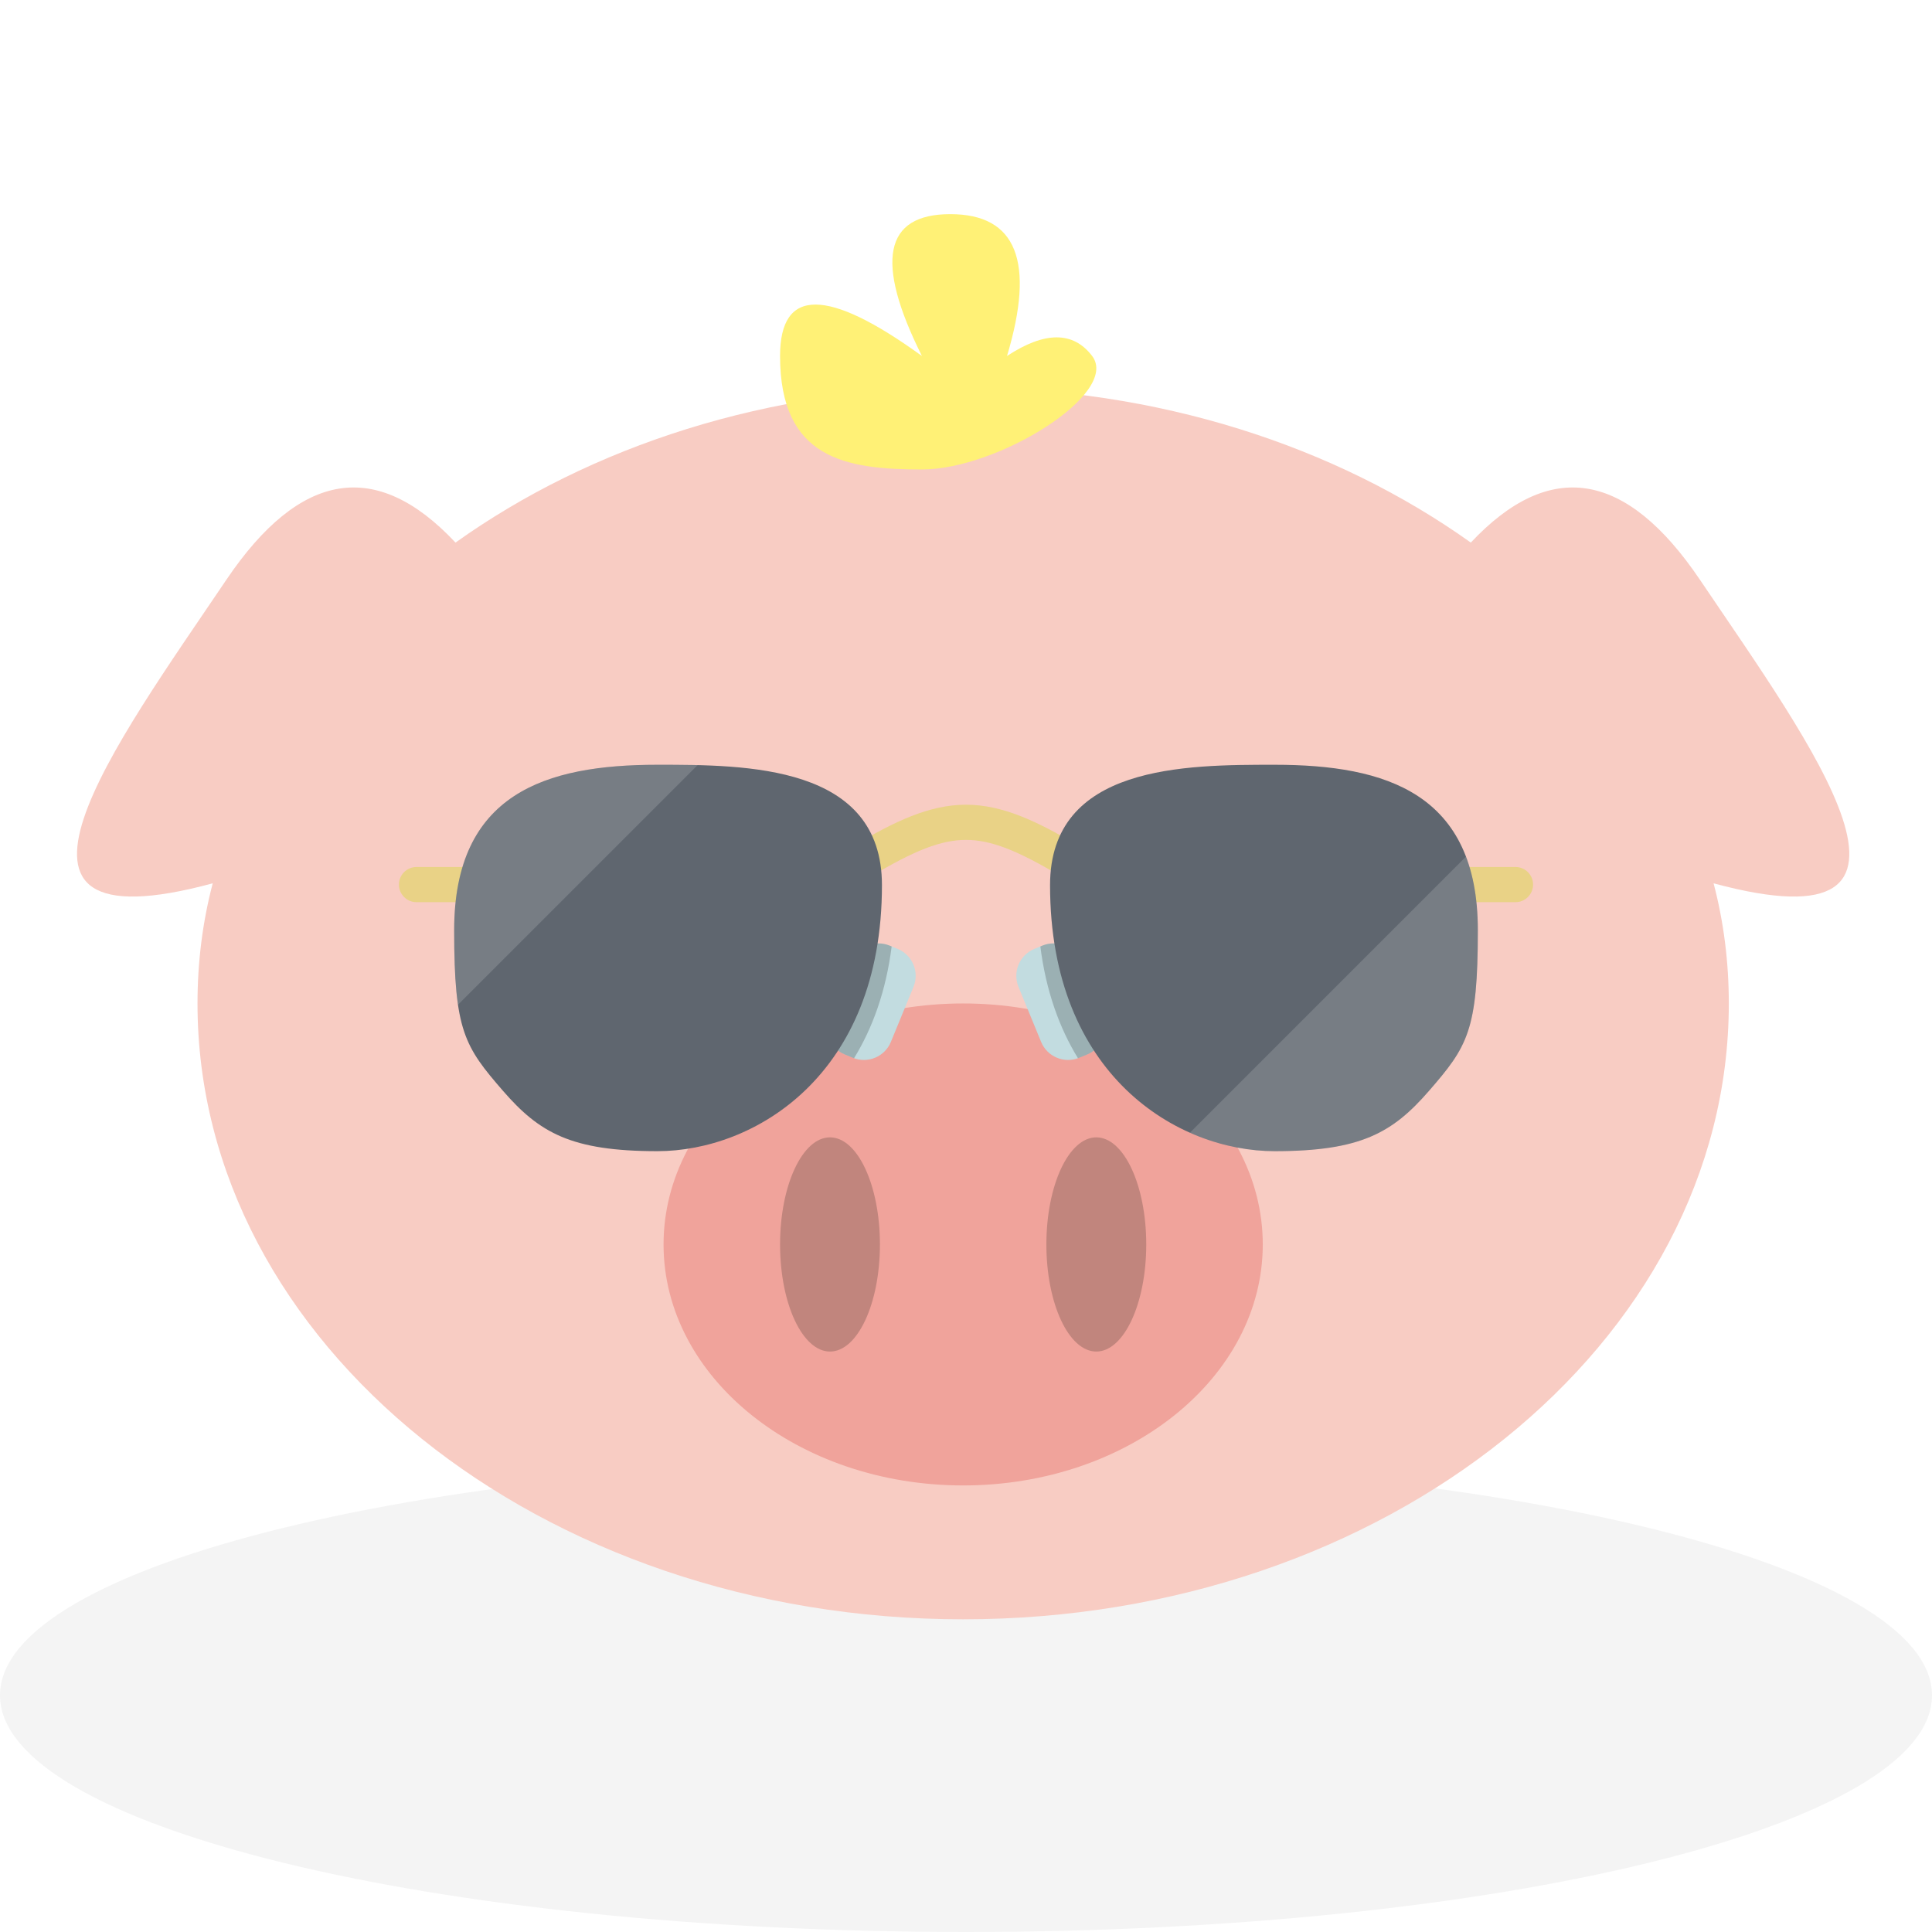
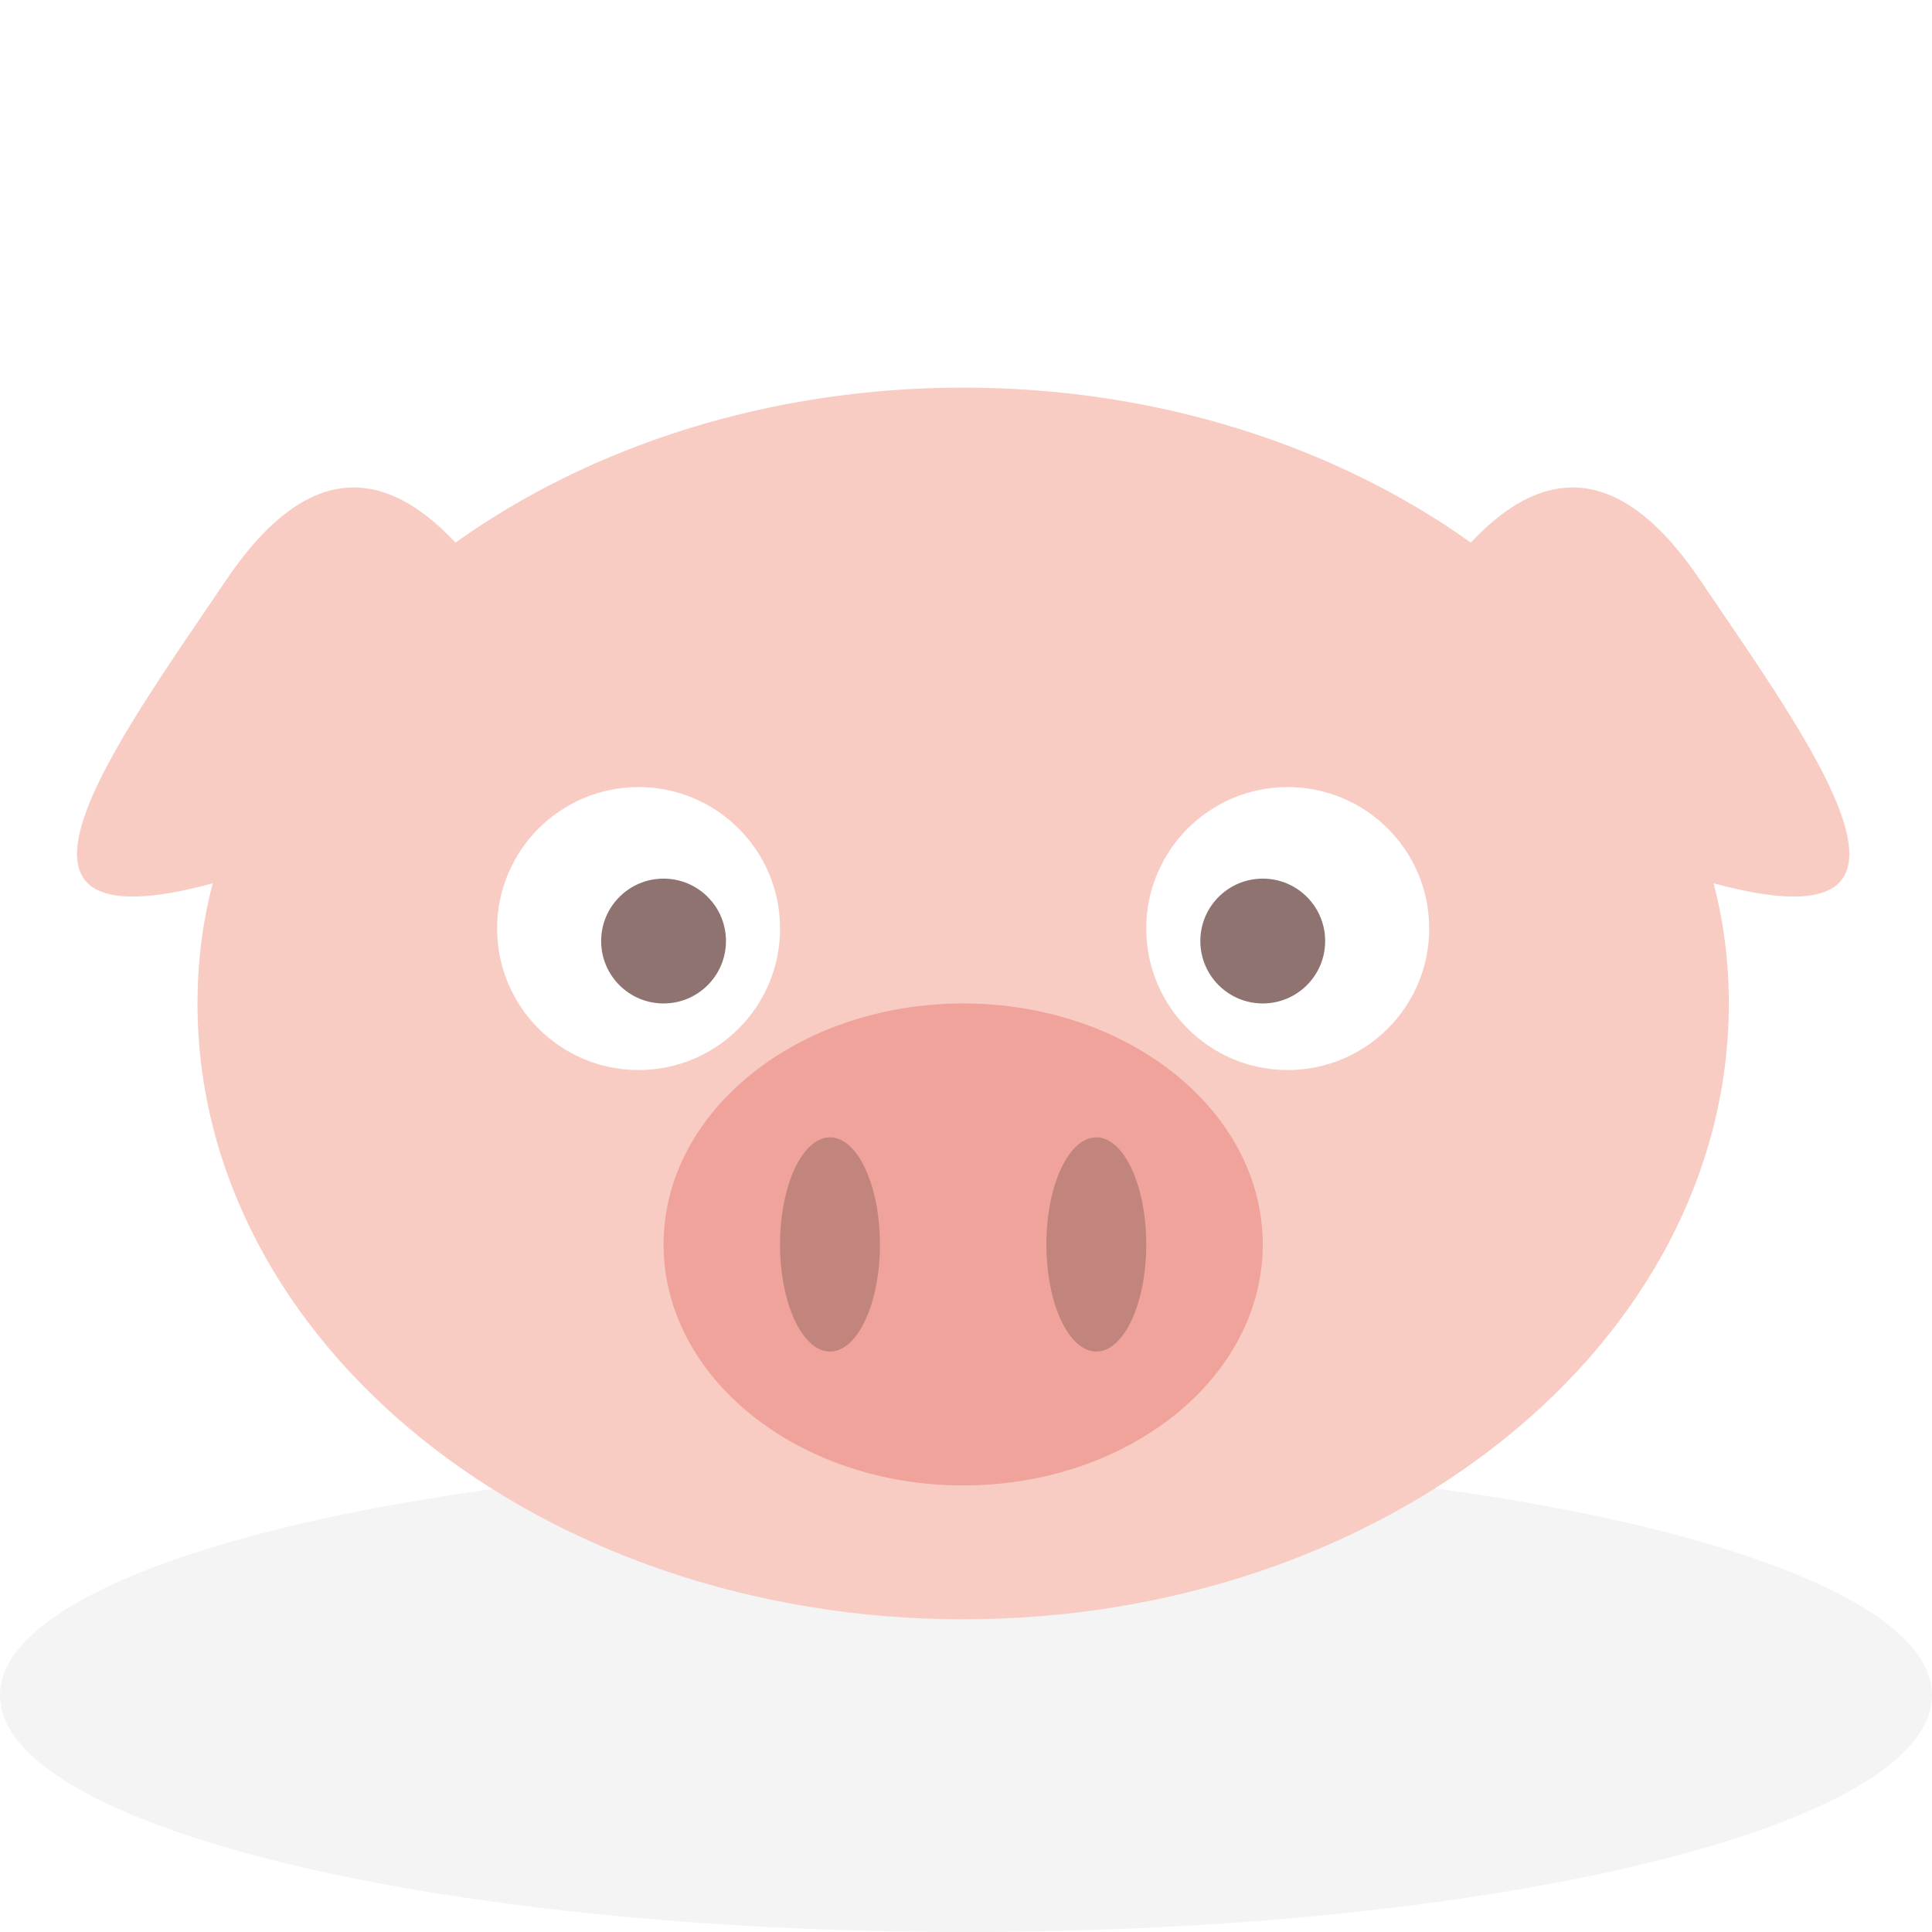
<svg xmlns="http://www.w3.org/2000/svg" style="isolation:isolate" viewBox="0 0 200 200" width="200pt" height="200pt">
  <g id="backgrounds">
    <ellipse vector-effect="non-scaling-stroke" cx="100" cy="175.5" rx="100" ry="24.5" id="present" fill="rgb(244,244,244)" />
  </g>
  <g id="pig">
    <g id="body">
      <path d=" M 177.39 91.441 C 178.445 95.452 178.966 99.616 178.966 103.878 C 178.966 139.064 143.45 167.63 99.706 167.63 C 55.961 167.63 20.446 139.064 20.446 103.878 C 20.446 99.616 20.967 95.452 22.021 91.441 C -4.017 98.48 11.99 76.97 23.42 60.036 Q 34.87 43.074 47.154 56.168 C 61.146 46.188 79.552 40.125 99.706 40.125 C 119.859 40.125 138.265 46.188 152.257 56.168 Q 164.541 43.074 175.991 60.036 C 187.421 76.97 203.428 98.48 177.39 91.441 Z " fill-rule="evenodd" id="outer" fill="rgb(248,204,195)" />
-     </g>
-     <g id="hair">
-       <path d=" M 95.436 48.599 C 103.329 48.599 115.993 40.706 113.057 36.851 Q 110.12 32.997 104.246 36.851 Q 108.651 22.168 98.373 22.168 Q 88.094 22.168 95.436 36.851 Q 80.752 26.206 80.752 36.851 C 80.752 47.497 87.543 48.599 95.436 48.599 Z " id="outer" fill="rgb(255,241,118)" />
    </g>
    <g id="nose">
      <ellipse vector-effect="non-scaling-stroke" cx="99.706" cy="128.825" rx="31.015" ry="24.947" id="outer" fill="rgb(240,163,155)" />
      <ellipse vector-effect="non-scaling-stroke" cx="85.921" cy="128.825" rx="5.169" ry="11.087" id="innerL" fill="rgb(193,133,125)" />
      <ellipse vector-effect="non-scaling-stroke" cx="113.49" cy="128.825" rx="5.169" ry="11.087" id="innerR" fill="rgb(193,133,125)" />
    </g>
    <g id="eyes">
      <circle vector-effect="non-scaling-stroke" cx="66.106" cy="96.124" r="14.646" id="outerL" fill="rgb(255,255,255)" />
      <circle vector-effect="non-scaling-stroke" cx="68.691" cy="97.416" r="6.461" id="innerL" fill="rgb(143,115,112)" />
      <circle vector-effect="non-scaling-stroke" cx="133.305" cy="96.124" r="14.646" id="outerR" fill="rgb(255,255,255)" />
      <circle vector-effect="non-scaling-stroke" cx="130.72" cy="97.416" r="6.461" id="innerR" fill="rgb(143,115,112)" />
    </g>
-     <g id="attributes">
-       <g id="sunglasses">
-         <path d=" M 88.286 109.5 L 87.464 109.162 C 85.922 108.529 85.187 106.765 85.82 105.224 L 88.16 99.532 C 88.793 97.991 90.557 97.255 92.098 97.889 L 92.92 98.227 C 94.462 98.86 95.198 100.624 94.564 102.165 L 92.224 107.856 C 91.591 109.398 89.828 110.134 88.286 109.5 Z " id="Tracé" fill="rgb(194,220,224)" />
-         <g opacity="0.2">
-           <path d=" M 92.098 97.889 C 90.557 97.255 88.794 97.991 88.16 99.532 L 85.821 105.224 C 85.187 106.765 85.923 108.528 87.464 109.162 L 88.287 109.5 C 88.328 109.517 88.37 109.529 88.412 109.544 C 90.322 106.435 91.718 102.603 92.305 97.973 L 92.098 97.889 Z " id="Tracé" fill="rgb(0,0,0)" />
-         </g>
-         <path d=" M 111.714 109.5 L 112.536 109.162 C 114.078 108.529 114.813 106.765 114.18 105.224 L 111.84 99.532 C 111.207 97.991 109.443 97.255 107.902 97.889 L 107.08 98.227 C 105.538 98.86 104.802 100.623 105.436 102.165 L 107.776 107.856 C 108.409 109.398 110.172 110.134 111.714 109.5 Z " id="Tracé" fill="rgb(194,220,224)" />
-         <g opacity="0.2">
-           <path d=" M 107.902 97.889 C 109.443 97.255 111.207 97.991 111.84 99.532 L 114.18 105.224 C 114.813 106.765 114.078 108.528 112.536 109.162 L 111.714 109.5 C 111.673 109.517 111.63 109.529 111.589 109.544 C 109.679 106.435 108.282 102.603 107.696 97.973 L 107.902 97.889 Z " id="Tracé" fill="rgb(0,0,0)" />
-         </g>
-         <g id="Groep">
-           <path d=" M 110.777 90.989 C 110.458 90.989 110.135 90.905 109.842 90.729 C 105.303 88.007 102.544 86.946 100 86.946 C 97.456 86.946 94.697 88.007 90.159 90.729 C 89.296 91.247 88.178 90.968 87.66 90.105 C 87.143 89.242 87.422 88.124 88.285 87.606 C 92.589 85.023 96.229 83.303 100 83.303 C 103.772 83.303 107.412 85.023 111.715 87.606 C 112.578 88.124 112.858 89.242 112.34 90.105 C 111.999 90.674 111.396 90.989 110.777 90.989 Z " id="Tracé" fill="rgb(233,210,134)" />
-           <path d=" M 48.177 93.393 L 43.118 93.393 C 42.112 93.393 41.297 92.578 41.297 91.572 C 41.297 90.566 42.112 89.751 43.118 89.751 L 48.177 89.751 C 49.183 89.751 49.998 90.566 49.998 91.572 C 49.998 92.578 49.183 93.393 48.177 93.393 Z " id="Tracé" fill="rgb(233,210,134)" />
-           <path d=" M 156.882 93.393 L 151.823 93.393 C 150.817 93.393 150.002 92.578 150.002 91.572 C 150.002 90.566 150.817 89.751 151.823 89.751 L 156.882 89.751 C 157.888 89.751 158.703 90.566 158.703 91.572 C 158.703 92.578 157.888 93.393 156.882 93.393 Z " id="Tracé" fill="rgb(233,210,134)" />
-         </g>
-         <g id="Groep">
-           <path d=" M 68.053 79.168 C 56.468 79.168 47.014 82.155 47.014 96.31 C 47.014 106.7 48.091 108.342 52.079 112.934 C 55.843 117.267 59.138 119.168 68.053 119.168 C 78.053 119.168 91.299 111.375 91.299 91.635 C 91.3 79.168 77.273 79.168 68.053 79.168 Z " id="Tracé" fill="rgb(95,102,111)" />
-           <path d=" M 131.947 79.168 C 143.532 79.168 152.986 82.155 152.986 96.31 C 152.986 106.7 151.909 108.342 147.921 112.934 C 144.157 117.267 140.862 119.168 131.947 119.168 C 121.947 119.168 108.701 111.375 108.701 91.635 C 108.701 79.168 122.727 79.168 131.947 79.168 Z " id="Tracé" fill="rgb(95,102,111)" />
-         </g>
-         <g id="Groep">
-           <g opacity="0.15">
-             <path d=" M 68.053 79.168 C 56.468 79.168 47.014 82.155 47.014 96.31 C 47.014 99.654 47.126 102.088 47.411 104.009 L 72.217 79.203 C 70.768 79.168 69.362 79.168 68.053 79.168 Z " id="Tracé" fill="rgb(255,255,255)" />
-           </g>
-           <g opacity="0.15">
-             <path d=" M 151.758 88.679 L 123.179 117.258 C 126.115 118.56 129.158 119.167 131.947 119.167 C 140.862 119.167 144.157 117.267 147.921 112.934 C 151.909 108.342 152.986 106.7 152.986 96.31 C 152.986 93.281 152.552 90.765 151.758 88.679 Z " id="Tracé" fill="rgb(255,255,255)" />
-           </g>
-         </g>
-       </g>
-     </g>
+     <g id="attributes" />
  </g>
-   <g id="imports" />
</svg>
